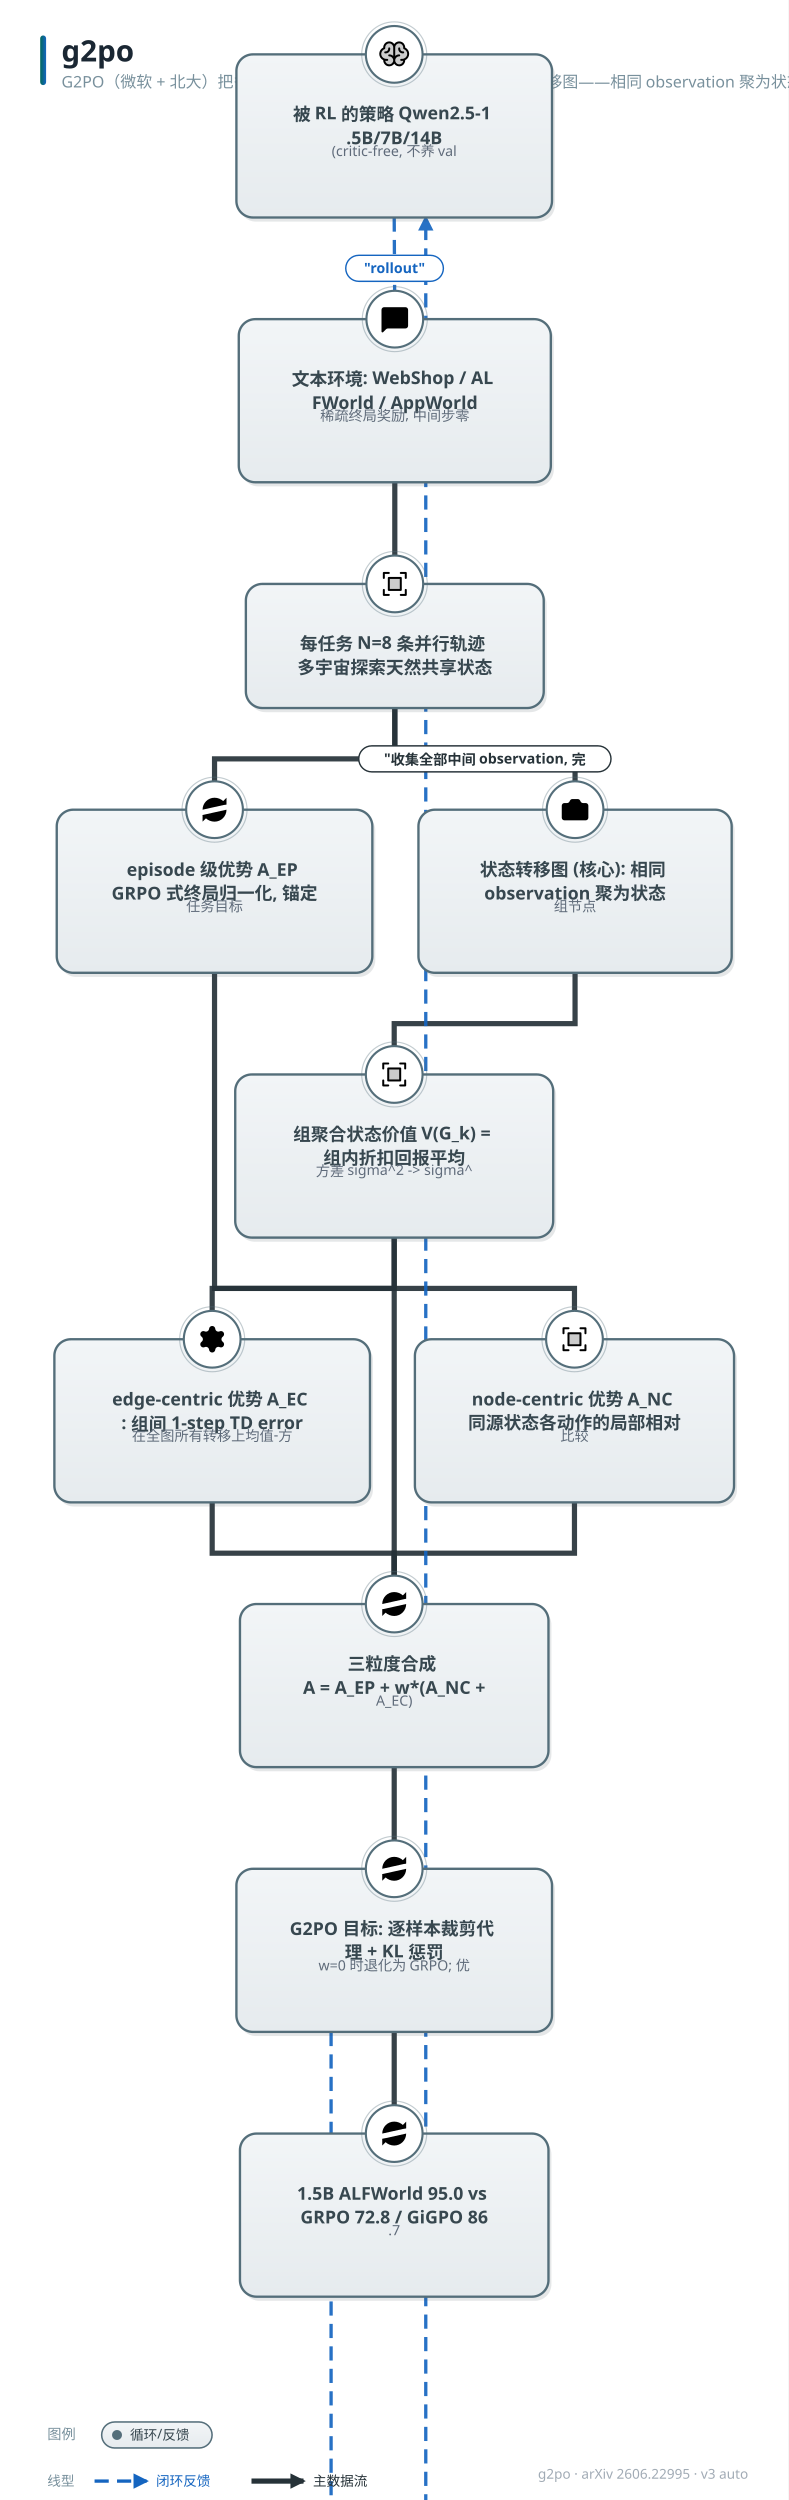
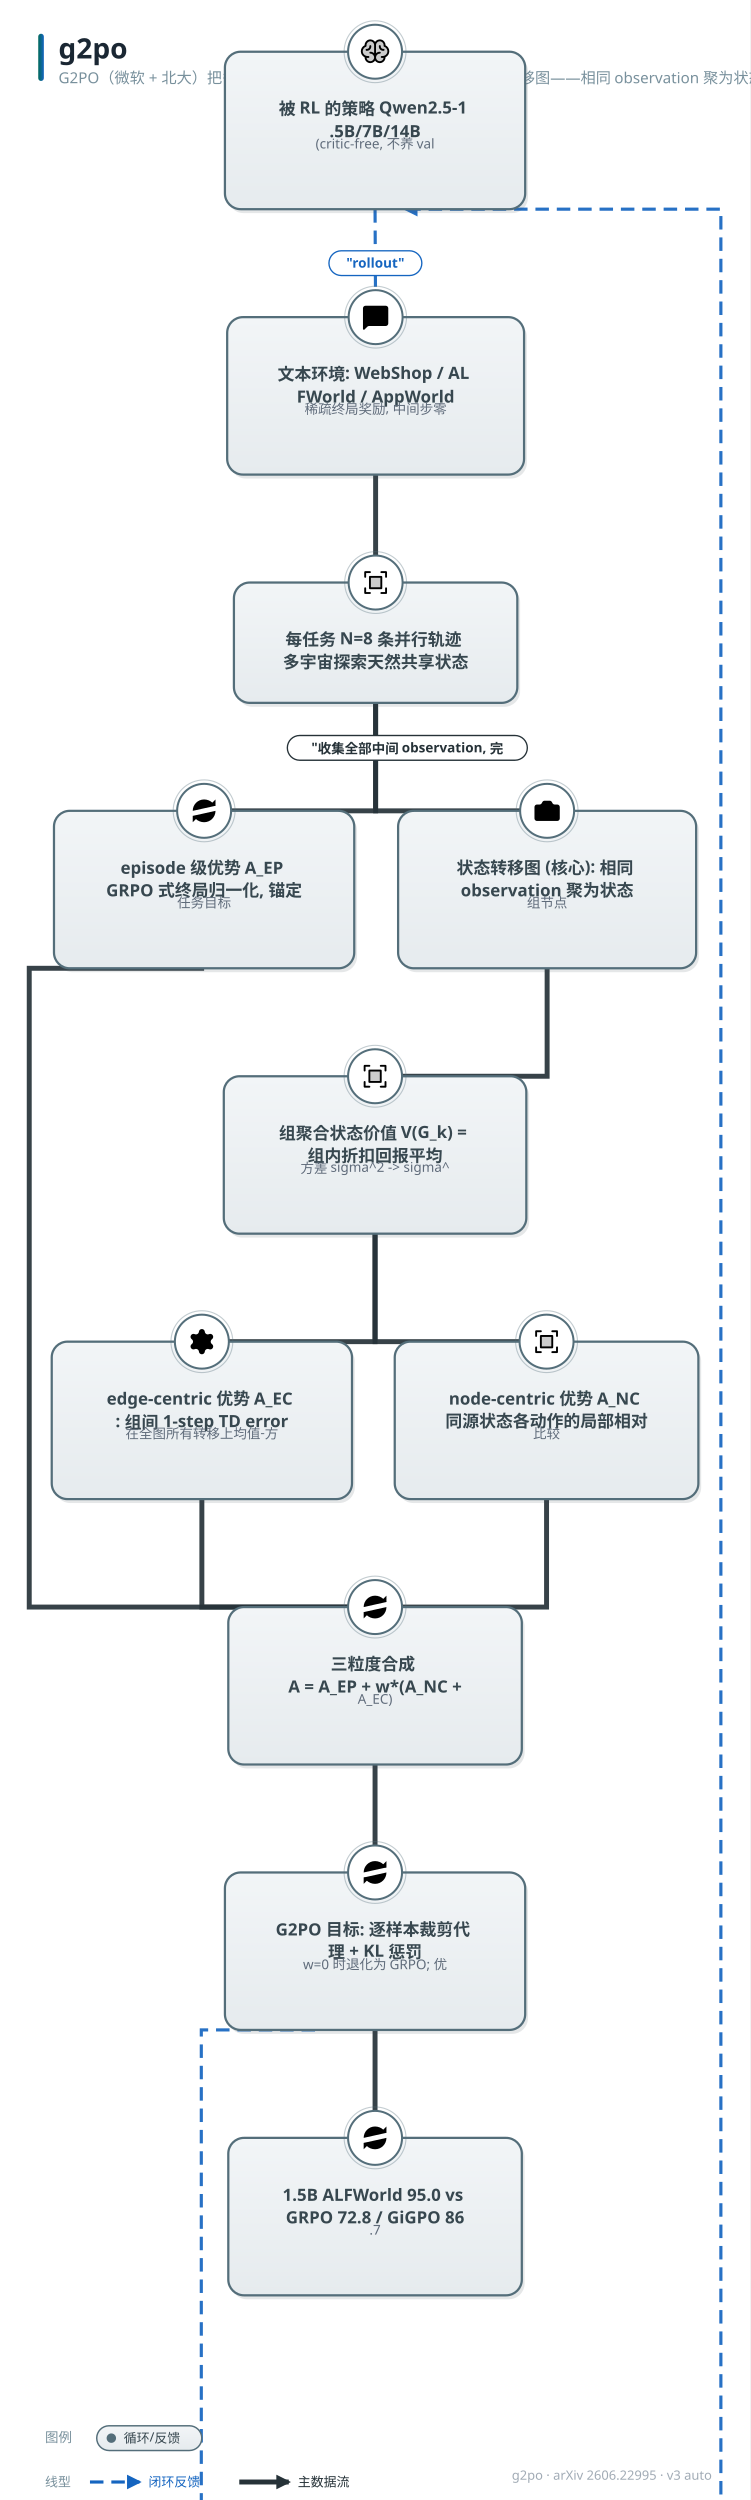
- <svg xmlns="http://www.w3.org/2000/svg" width="667" height="2115" viewBox="0 0 667 2115" font-family="'PingFang SC','Hiragino Sans GB','Microsoft YaHei','Segoe UI',sans-serif">
+ <svg xmlns="http://www.w3.org/2000/svg" width="667" height="2223" viewBox="0 0 667 2223" font-family="'PingFang SC','Hiragino Sans GB','Microsoft YaHei','Segoe UI',sans-serif">
  <style>text{font-family:'PingFang SC','Hiragino Sans GB','Microsoft YaHei','Segoe UI',sans-serif;} .lbl{font-weight:700;}</style>
  <defs>
    <linearGradient id="g-data" x1="0" y1="0" x2="0" y2="1">
      <stop offset="0" stop-color="#f1f9f1" />
      <stop offset="1" stop-color="#e2f0e2" />
    </linearGradient>
    <linearGradient id="g-frozen" x1="0" y1="0" x2="0" y2="1">
      <stop offset="0" stop-color="#f0f7fe" />
      <stop offset="1" stop-color="#dcecfb" />
    </linearGradient>
    <linearGradient id="g-train" x1="0" y1="0" x2="0" y2="1">
      <stop offset="0" stop-color="#fff6e8" />
      <stop offset="1" stop-color="#ffedd4" />
    </linearGradient>
    <linearGradient id="g-loss" x1="0" y1="0" x2="0" y2="1">
      <stop offset="0" stop-color="#fdf0f1" />
      <stop offset="1" stop-color="#f9e0e2" />
    </linearGradient>
    <linearGradient id="g-act" x1="0" y1="0" x2="0" y2="1">
      <stop offset="0" stop-color="#f8f1fb" />
      <stop offset="1" stop-color="#f0e4f7" />
    </linearGradient>
    <linearGradient id="g-loop" x1="0" y1="0" x2="0" y2="1">
      <stop offset="0" stop-color="#f2f5f7" />
      <stop offset="1" stop-color="#e6ebee" />
    </linearGradient>
    <linearGradient id="g-env" x1="0" y1="0" x2="0" y2="1">
      <stop offset="0" stop-color="#eef8f6" />
      <stop offset="1" stop-color="#dcf0ec" />
    </linearGradient>
    <linearGradient id="g-mem" x1="0" y1="0" x2="0" y2="1">
      <stop offset="0" stop-color="#fffef0" />
      <stop offset="1" stop-color="#fdf6d8" />
    </linearGradient>
    <linearGradient id="g-reward" x1="0" y1="0" x2="0" y2="1">
      <stop offset="0" stop-color="#fdf2f7" />
      <stop offset="1" stop-color="#f9e2ed" />
    </linearGradient>
    <linearGradient id="g-key" x1="0" y1="0" x2="0" y2="1">
      <stop offset="0" stop-color="#fffaf0" />
      <stop offset="1" stop-color="#fff1d6" />
    </linearGradient>
    <linearGradient id="g-title" x1="0" y1="0" x2="1" y2="0">
      <stop offset="0" stop-color="#00695c" />
      <stop offset="1" stop-color="#1565c0" />
    </linearGradient>
    <marker id="arr-main" viewBox="0 0 10 10" refX="8.5" refY="5" markerWidth="13" markerHeight="13" markerUnits="userSpaceOnUse" orient="auto-start-reverse">
      <path d="M0 0 L10 5 L0 10 z" fill="#546e7a" />
    </marker>
    <marker id="arr-thick" viewBox="0 0 10 10" refX="8.5" refY="5" markerWidth="13" markerHeight="13" markerUnits="userSpaceOnUse" orient="auto-start-reverse">
      <path d="M0 0 L10 5 L0 10 z" fill="#263238" />
    </marker>
    <marker id="arr-thin" viewBox="0 0 10 10" refX="8.5" refY="5" markerWidth="13" markerHeight="13" markerUnits="userSpaceOnUse" orient="auto-start-reverse">
      <path d="M0 0 L10 5 L0 10 z" fill="#9fb0bb" />
    </marker>
    <marker id="arr-fb" viewBox="0 0 10 10" refX="8.5" refY="5" markerWidth="13" markerHeight="13" markerUnits="userSpaceOnUse" orient="auto-start-reverse">
      <path d="M0 0 L10 5 L0 10 z" fill="#1565c0" />
    </marker>
    <marker id="arr-loss" viewBox="0 0 10 10" refX="8.5" refY="5" markerWidth="13" markerHeight="13" markerUnits="userSpaceOnUse" orient="auto-start-reverse">
      <path d="M0 0 L10 5 L0 10 z" fill="#c62828" />
    </marker>
  </defs>
-   <rect width="667" height="2115" fill="#ffffff" />
+   <rect width="667" height="2223" fill="#ffffff" />
  <rect x="34" y="30" width="5" height="42" rx="2.5" fill="url(#g-title)" />
  <text x="52" y="52" font-size="25" font-weight="800" fill="#1a2733">g2po</text>
  <text x="52" y="74" font-size="13.5" fill="#78909c">G2PO（微软 + 北大）把多轮 agent RL 的线性轨迹重构为全局状态转移图——相同 observation 聚为状态组节点、动作作为有向边——用 group-aggre</text>
-   <text x="633" y="2097" font-size="11.5" fill="#a0aab4" text-anchor="end">g2po · arXiv 2606.22995 · v3 auto</text>
-   <path d="M 333.5 184.0 L 334.0 270.0" fill="none" stroke="#1565c0" stroke-width="2.8" stroke-dasharray="12 7" marker-end="url(#arr-fb)" opacity="0.92" />
-   <path d="M 334.0 408.0 L 334.0 494.0" fill="none" stroke="#263238" stroke-width="4.4" marker-end="url(#arr-thick)" opacity="0.92" />
-   <path d="M 334.0 599.0 L 334.0 642.0 L 486.5 642.0 L 486.5 685.0" fill="none" stroke="#263238" stroke-width="4.4" marker-end="url(#arr-thick)" opacity="0.92" />
-   <path d="M 486.5 823.0 L 486.5 866.0 L 333.5 866.0 L 333.5 909.0" fill="none" stroke="#263238" stroke-width="4.4" marker-end="url(#arr-thick)" opacity="0.92" />
-   <path d="M 333.5 1047.0 L 333.5 1090.0 L 179.5 1090.0 L 179.5 1133.0" fill="none" stroke="#263238" stroke-width="4.4" marker-end="url(#arr-thick)" opacity="0.92" />
-   <path d="M 333.5 1047.0 L 333.5 1090.0 L 486.0 1090.0 L 486.0 1133.0" fill="none" stroke="#263238" stroke-width="4.4" marker-end="url(#arr-thick)" opacity="0.92" />
-   <path d="M 334.0 599.0 L 334.0 642.0 L 181.5 642.0 L 181.5 685.0" fill="none" stroke="#263238" stroke-width="4.4" marker-end="url(#arr-thick)" opacity="0.92" />
-   <path d="M 179.5 1271.0 L 179.5 1314.0 L 333.5 1314.0 L 333.5 1357.0" fill="none" stroke="#263238" stroke-width="4.4" marker-end="url(#arr-thick)" opacity="0.92" />
-   <path d="M 486.0 1271.0 L 486.0 1314.0 L 333.5 1314.0 L 333.5 1357.0" fill="none" stroke="#263238" stroke-width="4.4" marker-end="url(#arr-thick)" opacity="0.92" />
-   <path d="M 181.5 823.0 L 181.5 1090.0 L 333.5 1090.0 L 333.5 1357.0" fill="none" stroke="#263238" stroke-width="4.4" marker-end="url(#arr-thick)" opacity="0.92" />
-   <path d="M 333.5 1495.0 L 333.5 1581.0" fill="none" stroke="#263238" stroke-width="4.4" marker-end="url(#arr-thick)" opacity="0.92" />
-   <path d="M 280.1 1719.0 L 280.1 3562.0 L 360.2 3562.0 L 360.2 184.0" fill="none" stroke="#1565c0" stroke-width="2.8" stroke-dasharray="12 7" marker-end="url(#arr-fb)" opacity="0.92" />
-   <path d="M 333.5 1719.0 L 333.5 1805.0" fill="none" stroke="#263238" stroke-width="4.4" marker-end="url(#arr-thick)" opacity="0.92" />
-   <rect x="202.5" y="49.5" width="267" height="138" rx="14" fill="#37474f" opacity="0.13" />
-   <rect x="200" y="46" width="267" height="138" rx="14" fill="url(#g-loop)" stroke="#546e7a" stroke-width="2.0" />
+   <text x="633" y="2205" font-size="11.5" fill="#a0aab4" text-anchor="end">g2po · arXiv 2606.22995 · v3 auto</text>
+   <path d="M 333.5 186.0 L 334.0 282.0" fill="none" stroke="#1565c0" stroke-width="2.8" stroke-dasharray="12 7" marker-end="url(#arr-fb)" opacity="0.92" />
+   <path d="M 334.0 422.0 L 334.0 518.0" fill="none" stroke="#263238" stroke-width="4.4" marker-end="url(#arr-thick)" opacity="0.92" />
+   <path d="M 334.0 625.0 L 334.0 721.0 L 486.5 721.0" fill="none" stroke="#263238" stroke-width="4.4" marker-end="url(#arr-thick)" opacity="0.92" />
+   <path d="M 486.5 861.0 L 486.5 957.0 L 333.5 957.0" fill="none" stroke="#263238" stroke-width="4.4" marker-end="url(#arr-thick)" opacity="0.92" />
+   <path d="M 333.5 1097.0 L 333.5 1193.0 L 179.5 1193.0" fill="none" stroke="#263238" stroke-width="4.4" marker-end="url(#arr-thick)" opacity="0.92" />
+   <path d="M 333.5 1097.0 L 333.5 1193.0 L 486.0 1193.0" fill="none" stroke="#263238" stroke-width="4.4" marker-end="url(#arr-thick)" opacity="0.92" />
+   <path d="M 334.0 625.0 L 334.0 721.0 L 181.5 721.0" fill="none" stroke="#263238" stroke-width="4.4" marker-end="url(#arr-thick)" opacity="0.92" />
+   <path d="M 179.5 1333.0 L 179.5 1429.0 L 333.5 1429.0" fill="none" stroke="#263238" stroke-width="4.4" marker-end="url(#arr-thick)" opacity="0.92" />
+   <path d="M 486.0 1333.0 L 486.0 1429.0 L 333.5 1429.0" fill="none" stroke="#263238" stroke-width="4.4" marker-end="url(#arr-thick)" opacity="0.92" />
+   <path d="M 181.5 861.0 L 26.0 861.0 L 26.0 1429.0 L 333.5 1429.0" fill="none" stroke="#263238" stroke-width="4.4" marker-end="url(#arr-thick)" opacity="0.92" />
+   <path d="M 333.5 1569.0 L 333.5 1665.0" fill="none" stroke="#263238" stroke-width="4.4" marker-end="url(#arr-thick)" opacity="0.92" />
+   <path d="M 280.1 1805.0 L 179.0 1805.0 L 179.0 3744.0 L 641.0 3744.0 L 641.0 186.0 L 360.2 186.0" fill="none" stroke="#1565c0" stroke-width="2.8" stroke-dasharray="12 7" marker-end="url(#arr-fb)" opacity="0.92" />
+   <path d="M 333.5 1805.0 L 333.5 1901.0" fill="none" stroke="#263238" stroke-width="4.4" marker-end="url(#arr-thick)" opacity="0.92" />
+   <rect x="202.5" y="49.5" width="267" height="140" rx="14" fill="#37474f" opacity="0.13" />
+   <rect x="200" y="46" width="267" height="140" rx="14" fill="url(#g-loop)" stroke="#546e7a" stroke-width="2.0" />
  <circle cx="333.5" cy="46" r="24" fill="#ffffff" stroke="#546e7a" stroke-width="1.8" />
  <circle cx="333.5" cy="46" r="27.5" fill="none" stroke="#546e7a" stroke-width="1" opacity="0.35" />
  <g transform="translate(320.0,32.5) scale(0.1055)">
    <path d="M240,124a48,48,0,0,1-32,45.27h0V176a40,40,0,0,1-80,0,40,40,0,0,1-80,0v-6.73h0a48,48,0,0,1,0-90.54V72a40,40,0,0,1,80,0,40,40,0,0,1,80,0v6.73A48,48,0,0,1,240,124Z" opacity="0.2" />
    <path d="M248,124a56.11,56.11,0,0,0-32-50.61V72a48,48,0,0,0-88-26.49A48,48,0,0,0,40,72v1.39a56,56,0,0,0,0,101.2V176a48,48,0,0,0,88,26.49A48,48,0,0,0,216,176v-1.41A56.09,56.09,0,0,0,248,124ZM88,208a32,32,0,0,1-31.81-28.56A55.87,55.87,0,0,0,64,180h8a8,8,0,0,0,0-16H64A40,40,0,0,1,50.67,86.27,8,8,0,0,0,56,78.73V72a32,32,0,0,1,64,0v68.26A47.8,47.8,0,0,0,88,128a8,8,0,0,0,0,16,32,32,0,0,1,0,64Zm104-44h-8a8,8,0,0,0,0,16h8a55.87,55.87,0,0,0,7.81-.56A32,32,0,1,1,168,144a8,8,0,0,0,0-16,47.8,47.8,0,0,0-32,12.26V72a32,32,0,0,1,64,0v6.73a8,8,0,0,0,5.33,7.54A40,40,0,0,1,192,164Zm16-52a8,8,0,0,1-8,8h-4a36,36,0,0,1-36-36V80a8,8,0,0,1,16,0v4a20,20,0,0,0,20,20h4A8,8,0,0,1,208,112ZM60,120H56a8,8,0,0,1,0-16h4A20,20,0,0,0,80,84V80a8,8,0,0,1,16,0v4A36,36,0,0,1,60,120Z" />
  </g>
  <text x="333.5" y="102" font-size="15" class="lbl" fill="#37474f" text-anchor="middle">
    <tspan x="333.5" dy="0">被 RL 的策略 Qwen2.5-1</tspan>
    <tspan x="333.5" dy="20">.5B/7B/14B</tspan>
  </text>
  <text x="333.5" y="132" font-size="12" fill="#5f6b7a" text-anchor="middle">(critic-free, 不养 val</text>
-   <rect x="204.5" y="273.5" width="264" height="138" rx="14" fill="#37474f" opacity="0.13" />
-   <rect x="202" y="270" width="264" height="138" rx="14" fill="url(#g-loop)" stroke="#546e7a" stroke-width="2.0" />
-   <circle cx="334.0" cy="270" r="24" fill="#ffffff" stroke="#546e7a" stroke-width="1.8" />
-   <circle cx="334.0" cy="270" r="27.5" fill="none" stroke="#546e7a" stroke-width="1" opacity="0.35" />
-   <g transform="translate(320.5,256.5) scale(1.125)">
+   <rect x="204.5" y="285.5" width="264" height="140" rx="14" fill="#37474f" opacity="0.13" />
+   <rect x="202" y="282" width="264" height="140" rx="14" fill="url(#g-loop)" stroke="#546e7a" stroke-width="2.0" />
+   <circle cx="334.0" cy="282" r="24" fill="#ffffff" stroke="#546e7a" stroke-width="1.8" />
+   <circle cx="334.0" cy="282" r="27.5" fill="none" stroke="#546e7a" stroke-width="1" opacity="0.35" />
+   <g transform="translate(320.5,268.5) scale(1.125)">
    <path d="M22 17a2 2 0 0 1-2 2H6.828a2 2 0 0 0-1.414.586l-2.202 2.202A.71.71 0 0 1 2 21.286V5a2 2 0 0 1 2-2h16a2 2 0 0 1 2 2z" />
  </g>
-   <text x="334.0" y="326" font-size="15" class="lbl" fill="#37474f" text-anchor="middle">
+   <text x="334.0" y="338" font-size="15" class="lbl" fill="#37474f" text-anchor="middle">
    <tspan x="334.0" dy="0">文本环境: WebShop / AL</tspan>
    <tspan x="334.0" dy="20">FWorld / AppWorld</tspan>
  </text>
-   <text x="334.0" y="356" font-size="12" fill="#5f6b7a" text-anchor="middle">稀疏终局奖励, 中间步零</text>
-   <rect x="210.5" y="497.5" width="252" height="105" rx="14" fill="#37474f" opacity="0.13" />
-   <rect x="208" y="494" width="252" height="105" rx="14" fill="url(#g-loop)" stroke="#546e7a" stroke-width="2.0" />
-   <circle cx="334.0" cy="494" r="24" fill="#ffffff" stroke="#546e7a" stroke-width="1.8" />
-   <circle cx="334.0" cy="494" r="27.5" fill="none" stroke="#546e7a" stroke-width="1" opacity="0.35" />
-   <g transform="translate(320.5,480.5) scale(0.1055)">
+   <text x="334.0" y="368" font-size="12" fill="#5f6b7a" text-anchor="middle">稀疏终局奖励, 中间步零</text>
+   <rect x="210.5" y="521.5" width="252" height="107" rx="14" fill="#37474f" opacity="0.13" />
+   <rect x="208" y="518" width="252" height="107" rx="14" fill="url(#g-loop)" stroke="#546e7a" stroke-width="2.0" />
+   <circle cx="334.0" cy="518" r="24" fill="#ffffff" stroke="#546e7a" stroke-width="1.8" />
+   <circle cx="334.0" cy="518" r="27.5" fill="none" stroke="#546e7a" stroke-width="1" opacity="0.35" />
+   <g transform="translate(320.5,504.5) scale(0.1055)">
    <path d="M176,80v96H80V80Z" opacity="0.2" />
    <path d="M224,40V80a8,8,0,0,1-16,0V48H176a8,8,0,0,1,0-16h40A8,8,0,0,1,224,40ZM80,208H48V176a8,8,0,0,0-16,0v40a8,8,0,0,0,8,8H80a8,8,0,0,0,0-16Zm136-40a8,8,0,0,0-8,8v32H176a8,8,0,0,0,0,16h40a8,8,0,0,0,8-8V176A8,8,0,0,0,216,168ZM40,88a8,8,0,0,0,8-8V48H80a8,8,0,0,0,0-16H40a8,8,0,0,0-8,8V80A8,8,0,0,0,40,88ZM80,72h96a8,8,0,0,1,8,8v96a8,8,0,0,1-8,8H80a8,8,0,0,1-8-8V80A8,8,0,0,1,80,72Zm8,96h80V88H88Z" />
  </g>
-   <text x="334.0" y="550" font-size="15" class="lbl" fill="#37474f" text-anchor="middle">
+   <text x="334.0" y="574" font-size="15" class="lbl" fill="#37474f" text-anchor="middle">
    <tspan x="334.0" dy="0">每任务 N=8 条并行轨迹</tspan>
    <tspan x="334.0" dy="20">多宇宙探索天然共享状态</tspan>
  </text>
-   <rect x="356.5" y="688.5" width="265" height="138" rx="14" fill="#37474f" opacity="0.13" />
-   <rect x="354" y="685" width="265" height="138" rx="14" fill="url(#g-loop)" stroke="#546e7a" stroke-width="2.0" />
-   <circle cx="486.5" cy="685" r="24" fill="#ffffff" stroke="#546e7a" stroke-width="1.8" />
-   <circle cx="486.5" cy="685" r="27.5" fill="none" stroke="#546e7a" stroke-width="1" opacity="0.35" />
-   <g transform="translate(473.0,671.5) scale(1.125)">
+   <rect x="356.5" y="724.5" width="265" height="140" rx="14" fill="#37474f" opacity="0.13" />
+   <rect x="354" y="721" width="265" height="140" rx="14" fill="url(#g-loop)" stroke="#546e7a" stroke-width="2.0" />
+   <circle cx="486.5" cy="721" r="24" fill="#ffffff" stroke="#546e7a" stroke-width="1.8" />
+   <circle cx="486.5" cy="721" r="27.5" fill="none" stroke="#546e7a" stroke-width="1" opacity="0.35" />
+   <g transform="translate(473.0,707.5) scale(1.125)">
    <path d="M13.997 4a2 2 0 0 1 1.76 1.05l.486.9A2 2 0 0 0 18.003 7H20a2 2 0 0 1 2 2v9a2 2 0 0 1-2 2H4a2 2 0 0 1-2-2V9a2 2 0 0 1 2-2h1.997a2 2 0 0 0 1.759-1.048l.489-.904A2 2 0 0 1 10.004 4z" />
    <circle cx="12" cy="13" r="3" />
  </g>
-   <text x="486.5" y="741" font-size="15" class="lbl" fill="#37474f" text-anchor="middle">
+   <text x="486.5" y="777" font-size="15" class="lbl" fill="#37474f" text-anchor="middle">
    <tspan x="486.5" dy="0">状态转移图 (核心): 相同</tspan>
    <tspan x="486.5" dy="20"> observation 聚为状态</tspan>
  </text>
-   <text x="486.5" y="771" font-size="12" fill="#5f6b7a" text-anchor="middle">组节点</text>
-   <rect x="201.5" y="912.5" width="269" height="138" rx="14" fill="#37474f" opacity="0.13" />
-   <rect x="199" y="909" width="269" height="138" rx="14" fill="url(#g-loop)" stroke="#546e7a" stroke-width="2.0" />
-   <circle cx="333.5" cy="909" r="24" fill="#ffffff" stroke="#546e7a" stroke-width="1.8" />
-   <circle cx="333.5" cy="909" r="27.5" fill="none" stroke="#546e7a" stroke-width="1" opacity="0.35" />
-   <g transform="translate(320.0,895.5) scale(0.1055)">
+   <text x="486.5" y="807" font-size="12" fill="#5f6b7a" text-anchor="middle">组节点</text>
+   <rect x="201.5" y="960.5" width="269" height="140" rx="14" fill="#37474f" opacity="0.13" />
+   <rect x="199" y="957" width="269" height="140" rx="14" fill="url(#g-loop)" stroke="#546e7a" stroke-width="2.0" />
+   <circle cx="333.5" cy="957" r="24" fill="#ffffff" stroke="#546e7a" stroke-width="1.8" />
+   <circle cx="333.5" cy="957" r="27.5" fill="none" stroke="#546e7a" stroke-width="1" opacity="0.35" />
+   <g transform="translate(320.0,943.5) scale(0.1055)">
    <path d="M176,80v96H80V80Z" opacity="0.2" />
    <path d="M224,40V80a8,8,0,0,1-16,0V48H176a8,8,0,0,1,0-16h40A8,8,0,0,1,224,40ZM80,208H48V176a8,8,0,0,0-16,0v40a8,8,0,0,0,8,8H80a8,8,0,0,0,0-16Zm136-40a8,8,0,0,0-8,8v32H176a8,8,0,0,0,0,16h40a8,8,0,0,0,8-8V176A8,8,0,0,0,216,168ZM40,88a8,8,0,0,0,8-8V48H80a8,8,0,0,0,0-16H40a8,8,0,0,0-8,8V80A8,8,0,0,0,40,88ZM80,72h96a8,8,0,0,1,8,8v96a8,8,0,0,1-8,8H80a8,8,0,0,1-8-8V80A8,8,0,0,1,80,72Zm8,96h80V88H88Z" />
  </g>
-   <text x="333.5" y="965" font-size="15" class="lbl" fill="#37474f" text-anchor="middle">
+   <text x="333.5" y="1013" font-size="15" class="lbl" fill="#37474f" text-anchor="middle">
    <tspan x="333.5" dy="0">组聚合状态价值 V(G_k) =</tspan>
    <tspan x="333.5" dy="20"> 组内折扣回报平均</tspan>
  </text>
-   <text x="333.5" y="995" font-size="12" fill="#5f6b7a" text-anchor="middle">方差 sigma^2 -&gt; sigma^</text>
-   <rect x="48.5" y="1136.5" width="267" height="138" rx="14" fill="#37474f" opacity="0.13" />
-   <rect x="46" y="1133" width="267" height="138" rx="14" fill="url(#g-loop)" stroke="#546e7a" stroke-width="2.0" />
-   <circle cx="179.5" cy="1133" r="24" fill="#ffffff" stroke="#546e7a" stroke-width="1.8" />
-   <circle cx="179.5" cy="1133" r="27.5" fill="none" stroke="#546e7a" stroke-width="1" opacity="0.35" />
-   <g transform="translate(166.0,1119.5) scale(1.125)">
+   <text x="333.5" y="1043" font-size="12" fill="#5f6b7a" text-anchor="middle">方差 sigma^2 -&gt; sigma^</text>
+   <rect x="48.5" y="1196.5" width="267" height="140" rx="14" fill="#37474f" opacity="0.13" />
+   <rect x="46" y="1193" width="267" height="140" rx="14" fill="url(#g-loop)" stroke="#546e7a" stroke-width="2.0" />
+   <circle cx="179.5" cy="1193" r="24" fill="#ffffff" stroke="#546e7a" stroke-width="1.8" />
+   <circle cx="179.5" cy="1193" r="27.5" fill="none" stroke="#546e7a" stroke-width="1" opacity="0.35" />
+   <g transform="translate(166.0,1179.5) scale(1.125)">
    <path d="M9.671 4.136a2.34 2.34 0 0 1 4.659 0 2.34 2.34 0 0 0 3.319 1.915 2.34 2.34 0 0 1 2.33 4.033 2.34 2.34 0 0 0 0 3.831 2.34 2.34 0 0 1-2.33 4.033 2.34 2.34 0 0 0-3.319 1.915 2.34 2.34 0 0 1-4.659 0 2.34 2.34 0 0 0-3.32-1.915 2.34 2.34 0 0 1-2.33-4.033 2.34 2.34 0 0 0 0-3.831A2.34 2.34 0 0 1 6.35 6.051a2.34 2.34 0 0 0 3.319-1.915" />
    <circle cx="12" cy="12" r="3" />
  </g>
-   <text x="179.5" y="1189" font-size="15" class="lbl" fill="#37474f" text-anchor="middle">
+   <text x="179.5" y="1249" font-size="15" class="lbl" fill="#37474f" text-anchor="middle">
    <tspan x="179.5" dy="0">edge-centric 优势 A_EC</tspan>
    <tspan x="179.5" dy="20">: 组间 1-step TD error</tspan>
  </text>
-   <text x="179.5" y="1219" font-size="12" fill="#5f6b7a" text-anchor="middle">在全图所有转移上均值-方</text>
-   <rect x="353.5" y="1136.5" width="270" height="138" rx="14" fill="#37474f" opacity="0.13" />
-   <rect x="351" y="1133" width="270" height="138" rx="14" fill="url(#g-loop)" stroke="#546e7a" stroke-width="2.0" />
-   <circle cx="486.0" cy="1133" r="24" fill="#ffffff" stroke="#546e7a" stroke-width="1.8" />
-   <circle cx="486.0" cy="1133" r="27.5" fill="none" stroke="#546e7a" stroke-width="1" opacity="0.35" />
-   <g transform="translate(472.5,1119.5) scale(0.1055)">
+   <text x="179.5" y="1279" font-size="12" fill="#5f6b7a" text-anchor="middle">在全图所有转移上均值-方</text>
+   <rect x="353.5" y="1196.5" width="270" height="140" rx="14" fill="#37474f" opacity="0.13" />
+   <rect x="351" y="1193" width="270" height="140" rx="14" fill="url(#g-loop)" stroke="#546e7a" stroke-width="2.0" />
+   <circle cx="486.0" cy="1193" r="24" fill="#ffffff" stroke="#546e7a" stroke-width="1.8" />
+   <circle cx="486.0" cy="1193" r="27.5" fill="none" stroke="#546e7a" stroke-width="1" opacity="0.35" />
+   <g transform="translate(472.5,1179.5) scale(0.1055)">
    <path d="M176,80v96H80V80Z" opacity="0.2" />
    <path d="M224,40V80a8,8,0,0,1-16,0V48H176a8,8,0,0,1,0-16h40A8,8,0,0,1,224,40ZM80,208H48V176a8,8,0,0,0-16,0v40a8,8,0,0,0,8,8H80a8,8,0,0,0,0-16Zm136-40a8,8,0,0,0-8,8v32H176a8,8,0,0,0,0,16h40a8,8,0,0,0,8-8V176A8,8,0,0,0,216,168ZM40,88a8,8,0,0,0,8-8V48H80a8,8,0,0,0,0-16H40a8,8,0,0,0-8,8V80A8,8,0,0,0,40,88ZM80,72h96a8,8,0,0,1,8,8v96a8,8,0,0,1-8,8H80a8,8,0,0,1-8-8V80A8,8,0,0,1,80,72Zm8,96h80V88H88Z" />
  </g>
-   <text x="486.0" y="1189" font-size="15" class="lbl" fill="#37474f" text-anchor="middle">
+   <text x="486.0" y="1249" font-size="15" class="lbl" fill="#37474f" text-anchor="middle">
    <tspan x="486.0" dy="0">node-centric 优势 A_NC</tspan>
    <tspan x="486.0" dy="20">同源状态各动作的局部相对</tspan>
  </text>
-   <text x="486.0" y="1219" font-size="12" fill="#5f6b7a" text-anchor="middle">比较</text>
-   <rect x="50.5" y="688.5" width="267" height="138" rx="14" fill="#37474f" opacity="0.13" />
-   <rect x="48" y="685" width="267" height="138" rx="14" fill="url(#g-loop)" stroke="#546e7a" stroke-width="2.0" />
-   <circle cx="181.5" cy="685" r="24" fill="#ffffff" stroke="#546e7a" stroke-width="1.8" />
-   <circle cx="181.5" cy="685" r="27.5" fill="none" stroke="#546e7a" stroke-width="1" opacity="0.35" />
-   <g transform="translate(168.0,671.5) scale(1.125)">
-     <path d="M3 12a9 9 0 0 1 9-9 9.75 9.75 0 0 1 6.74 2.74L21 8" />
-     <path d="M21 3v5h-5" />
-     <path d="M21 12a9 9 0 0 1-9 9 9.75 9.75 0 0 1-6.74-2.74L3 16" />
-     <path d="M8 16H3v5" />
-   </g>
-   <text x="181.5" y="741" font-size="15" class="lbl" fill="#37474f" text-anchor="middle">
+   <text x="486.0" y="1279" font-size="12" fill="#5f6b7a" text-anchor="middle">比较</text>
+   <rect x="50.5" y="724.5" width="267" height="140" rx="14" fill="#37474f" opacity="0.13" />
+   <rect x="48" y="721" width="267" height="140" rx="14" fill="url(#g-loop)" stroke="#546e7a" stroke-width="2.0" />
+   <circle cx="181.5" cy="721" r="24" fill="#ffffff" stroke="#546e7a" stroke-width="1.8" />
+   <circle cx="181.5" cy="721" r="27.5" fill="none" stroke="#546e7a" stroke-width="1" opacity="0.35" />
+   <g transform="translate(168.0,707.5) scale(1.125)">
+     <path d="M3 12a9 9 0 0 1 9-9 9.75 9.75 0 0 1 6.74 2.74L21 8" />
+     <path d="M21 3v5h-5" />
+     <path d="M21 12a9 9 0 0 1-9 9 9.75 9.75 0 0 1-6.74-2.74L3 16" />
+     <path d="M8 16H3v5" />
+   </g>
+   <text x="181.5" y="777" font-size="15" class="lbl" fill="#37474f" text-anchor="middle">
    <tspan x="181.5" dy="0">episode 级优势 A_EP</tspan>
    <tspan x="181.5" dy="20">GRPO 式终局归一化, 锚定</tspan>
  </text>
-   <text x="181.5" y="771" font-size="12" fill="#5f6b7a" text-anchor="middle">任务目标</text>
-   <rect x="205.5" y="1360.5" width="261" height="138" rx="14" fill="#37474f" opacity="0.13" />
-   <rect x="203" y="1357" width="261" height="138" rx="14" fill="url(#g-loop)" stroke="#546e7a" stroke-width="2.0" />
-   <circle cx="333.5" cy="1357" r="24" fill="#ffffff" stroke="#546e7a" stroke-width="1.8" />
-   <circle cx="333.5" cy="1357" r="27.5" fill="none" stroke="#546e7a" stroke-width="1" opacity="0.35" />
-   <g transform="translate(320.0,1343.5) scale(1.125)">
-     <path d="M3 12a9 9 0 0 1 9-9 9.75 9.75 0 0 1 6.74 2.74L21 8" />
-     <path d="M21 3v5h-5" />
-     <path d="M21 12a9 9 0 0 1-9 9 9.75 9.75 0 0 1-6.74-2.74L3 16" />
-     <path d="M8 16H3v5" />
-   </g>
-   <text x="333.5" y="1413" font-size="15" class="lbl" fill="#37474f" text-anchor="middle">
+   <text x="181.5" y="807" font-size="12" fill="#5f6b7a" text-anchor="middle">任务目标</text>
+   <rect x="205.5" y="1432.5" width="261" height="140" rx="14" fill="#37474f" opacity="0.13" />
+   <rect x="203" y="1429" width="261" height="140" rx="14" fill="url(#g-loop)" stroke="#546e7a" stroke-width="2.0" />
+   <circle cx="333.5" cy="1429" r="24" fill="#ffffff" stroke="#546e7a" stroke-width="1.8" />
+   <circle cx="333.5" cy="1429" r="27.5" fill="none" stroke="#546e7a" stroke-width="1" opacity="0.35" />
+   <g transform="translate(320.0,1415.5) scale(1.125)">
+     <path d="M3 12a9 9 0 0 1 9-9 9.75 9.75 0 0 1 6.74 2.74L21 8" />
+     <path d="M21 3v5h-5" />
+     <path d="M21 12a9 9 0 0 1-9 9 9.75 9.75 0 0 1-6.74-2.74L3 16" />
+     <path d="M8 16H3v5" />
+   </g>
+   <text x="333.5" y="1485" font-size="15" class="lbl" fill="#37474f" text-anchor="middle">
    <tspan x="333.5" dy="0">三粒度合成</tspan>
    <tspan x="333.5" dy="20">A = A_EP + w*(A_NC + </tspan>
  </text>
-   <text x="333.5" y="1443" font-size="12" fill="#5f6b7a" text-anchor="middle">A_EC)</text>
-   <rect x="202.5" y="1584.5" width="267" height="138" rx="14" fill="#37474f" opacity="0.13" />
-   <rect x="200" y="1581" width="267" height="138" rx="14" fill="url(#g-loop)" stroke="#546e7a" stroke-width="2.0" />
-   <circle cx="333.5" cy="1581" r="24" fill="#ffffff" stroke="#546e7a" stroke-width="1.8" />
-   <circle cx="333.5" cy="1581" r="27.5" fill="none" stroke="#546e7a" stroke-width="1" opacity="0.35" />
-   <g transform="translate(320.0,1567.5) scale(1.125)">
-     <path d="M3 12a9 9 0 0 1 9-9 9.75 9.75 0 0 1 6.74 2.74L21 8" />
-     <path d="M21 3v5h-5" />
-     <path d="M21 12a9 9 0 0 1-9 9 9.75 9.75 0 0 1-6.74-2.74L3 16" />
-     <path d="M8 16H3v5" />
-   </g>
-   <text x="333.5" y="1637" font-size="15" class="lbl" fill="#37474f" text-anchor="middle">
+   <text x="333.5" y="1515" font-size="12" fill="#5f6b7a" text-anchor="middle">A_EC)</text>
+   <rect x="202.5" y="1668.5" width="267" height="140" rx="14" fill="#37474f" opacity="0.13" />
+   <rect x="200" y="1665" width="267" height="140" rx="14" fill="url(#g-loop)" stroke="#546e7a" stroke-width="2.0" />
+   <circle cx="333.5" cy="1665" r="24" fill="#ffffff" stroke="#546e7a" stroke-width="1.8" />
+   <circle cx="333.5" cy="1665" r="27.5" fill="none" stroke="#546e7a" stroke-width="1" opacity="0.35" />
+   <g transform="translate(320.0,1651.5) scale(1.125)">
+     <path d="M3 12a9 9 0 0 1 9-9 9.75 9.75 0 0 1 6.74 2.74L21 8" />
+     <path d="M21 3v5h-5" />
+     <path d="M21 12a9 9 0 0 1-9 9 9.75 9.75 0 0 1-6.74-2.74L3 16" />
+     <path d="M8 16H3v5" />
+   </g>
+   <text x="333.5" y="1721" font-size="15" class="lbl" fill="#37474f" text-anchor="middle">
    <tspan x="333.5" dy="0">G2PO 目标: 逐样本裁剪代</tspan>
    <tspan x="333.5" dy="20">理 + KL 惩罚</tspan>
  </text>
-   <text x="333.5" y="1667" font-size="12" fill="#5f6b7a" text-anchor="middle">w=0 时退化为 GRPO; 优</text>
-   <rect x="205.5" y="1808.5" width="261" height="138" rx="14" fill="#37474f" opacity="0.13" />
-   <rect x="203" y="1805" width="261" height="138" rx="14" fill="url(#g-loop)" stroke="#546e7a" stroke-width="2.0" />
-   <circle cx="333.5" cy="1805" r="24" fill="#ffffff" stroke="#546e7a" stroke-width="1.8" />
-   <circle cx="333.5" cy="1805" r="27.5" fill="none" stroke="#546e7a" stroke-width="1" opacity="0.35" />
-   <g transform="translate(320.0,1791.5) scale(1.125)">
-     <path d="M3 12a9 9 0 0 1 9-9 9.75 9.75 0 0 1 6.74 2.74L21 8" />
-     <path d="M21 3v5h-5" />
-     <path d="M21 12a9 9 0 0 1-9 9 9.75 9.75 0 0 1-6.74-2.74L3 16" />
-     <path d="M8 16H3v5" />
-   </g>
-   <text x="333.5" y="1861" font-size="15" class="lbl" fill="#37474f" text-anchor="middle">
+   <text x="333.5" y="1751" font-size="12" fill="#5f6b7a" text-anchor="middle">w=0 时退化为 GRPO; 优</text>
+   <rect x="205.5" y="1904.5" width="261" height="140" rx="14" fill="#37474f" opacity="0.13" />
+   <rect x="203" y="1901" width="261" height="140" rx="14" fill="url(#g-loop)" stroke="#546e7a" stroke-width="2.0" />
+   <circle cx="333.5" cy="1901" r="24" fill="#ffffff" stroke="#546e7a" stroke-width="1.8" />
+   <circle cx="333.5" cy="1901" r="27.5" fill="none" stroke="#546e7a" stroke-width="1" opacity="0.35" />
+   <g transform="translate(320.0,1887.5) scale(1.125)">
+     <path d="M3 12a9 9 0 0 1 9-9 9.75 9.75 0 0 1 6.74 2.74L21 8" />
+     <path d="M21 3v5h-5" />
+     <path d="M21 12a9 9 0 0 1-9 9 9.75 9.75 0 0 1-6.74-2.74L3 16" />
+     <path d="M8 16H3v5" />
+   </g>
+   <text x="333.5" y="1957" font-size="15" class="lbl" fill="#37474f" text-anchor="middle">
    <tspan x="333.5" dy="0">1.5B ALFWorld 95.0 vs</tspan>
    <tspan x="333.5" dy="20"> GRPO 72.8 / GiGPO 86</tspan>
  </text>
-   <text x="333.5" y="1891" font-size="12" fill="#5f6b7a" text-anchor="middle">.7</text>
-   <g transform="translate(333.8,227.0)">
+   <text x="333.5" y="1987" font-size="12" fill="#5f6b7a" text-anchor="middle">.7</text>
+   <g transform="translate(333.8,234.0)">
    <rect x="-41.3" y="-11" width="82.6" height="22" rx="11" fill="#ffffff" stroke="#1565c0" stroke-width="1.2" />
    <text y="4" font-size="12" fill="#1565c0" font-weight="600" text-anchor="middle">"rollout"</text>
  </g>
-   <g transform="translate(410.2,642.0)">
+   <g transform="translate(362.2,665.0)">
    <rect x="-106.7" y="-11" width="213.4" height="22" rx="11" fill="#ffffff" stroke="#263238" stroke-width="1.2" />
    <text y="4" font-size="12" fill="#263238" font-weight="600" text-anchor="middle">"收集全部中间 observation, 完</text>
  </g>
-   <g transform="translate(360.2,2834.5)">
+   <g transform="translate(641.0,3075.6)">
    <rect x="-55.1" y="-11" width="110.2" height="22" rx="11" fill="#ffffff" stroke="#1565c0" stroke-width="1.2" />
    <text y="4" font-size="12" fill="#1565c0" font-weight="600" text-anchor="middle">"逐步策略更新"</text>
  </g>
-   <text x="40" y="2063.5" font-size="12" fill="#78909c">图例</text>
+   <text x="40" y="2171.5" font-size="12" fill="#78909c">图例</text>
  <g>
-     <rect x="86" y="2049" width="93.43" height="22" rx="11" fill="url(#g-loop)" stroke="#546e7a" stroke-width="1.3" />
-     <circle cx="99" cy="2060" r="4.2" fill="#546e7a" />
-     <text x="110" y="2064" font-size="11.5" fill="#37474f">循环/反馈</text>
-   </g>
-   <text x="40" y="2103" font-size="11.5" fill="#78909c">线型</text>
+     <rect x="86" y="2157" width="93.43" height="22" rx="11" fill="url(#g-loop)" stroke="#546e7a" stroke-width="1.3" />
+     <circle cx="99" cy="2168" r="4.2" fill="#546e7a" />
+     <text x="110" y="2172" font-size="11.5" fill="#37474f">循环/反馈</text>
+   </g>
+   <text x="40" y="2211" font-size="11.5" fill="#78909c">线型</text>
  <g>
-     <path d="M 80 2099 h 44" stroke="#1565c0" stroke-width="2.8" stroke-dasharray="12 7" marker-end="url(#arr-fb)" />
-     <text x="132" y="2103" font-size="11.5" fill="#1565c0">闭环反馈</text>
+     <path d="M 80 2207 h 44" stroke="#1565c0" stroke-width="2.8" stroke-dasharray="12 7" marker-end="url(#arr-fb)" />
+     <text x="132" y="2211" font-size="11.5" fill="#1565c0">闭环反馈</text>
  </g>
  <g>
-     <path d="M 212.76 2099 h 44" stroke="#263238" stroke-width="4.4" marker-end="url(#arr-thick)" />
-     <text x="264.76" y="2103" font-size="11.5" fill="#263238">主数据流</text>
+     <path d="M 212.76 2207 h 44" stroke="#263238" stroke-width="4.4" marker-end="url(#arr-thick)" />
+     <text x="264.76" y="2211" font-size="11.5" fill="#263238">主数据流</text>
  </g>
</svg>
